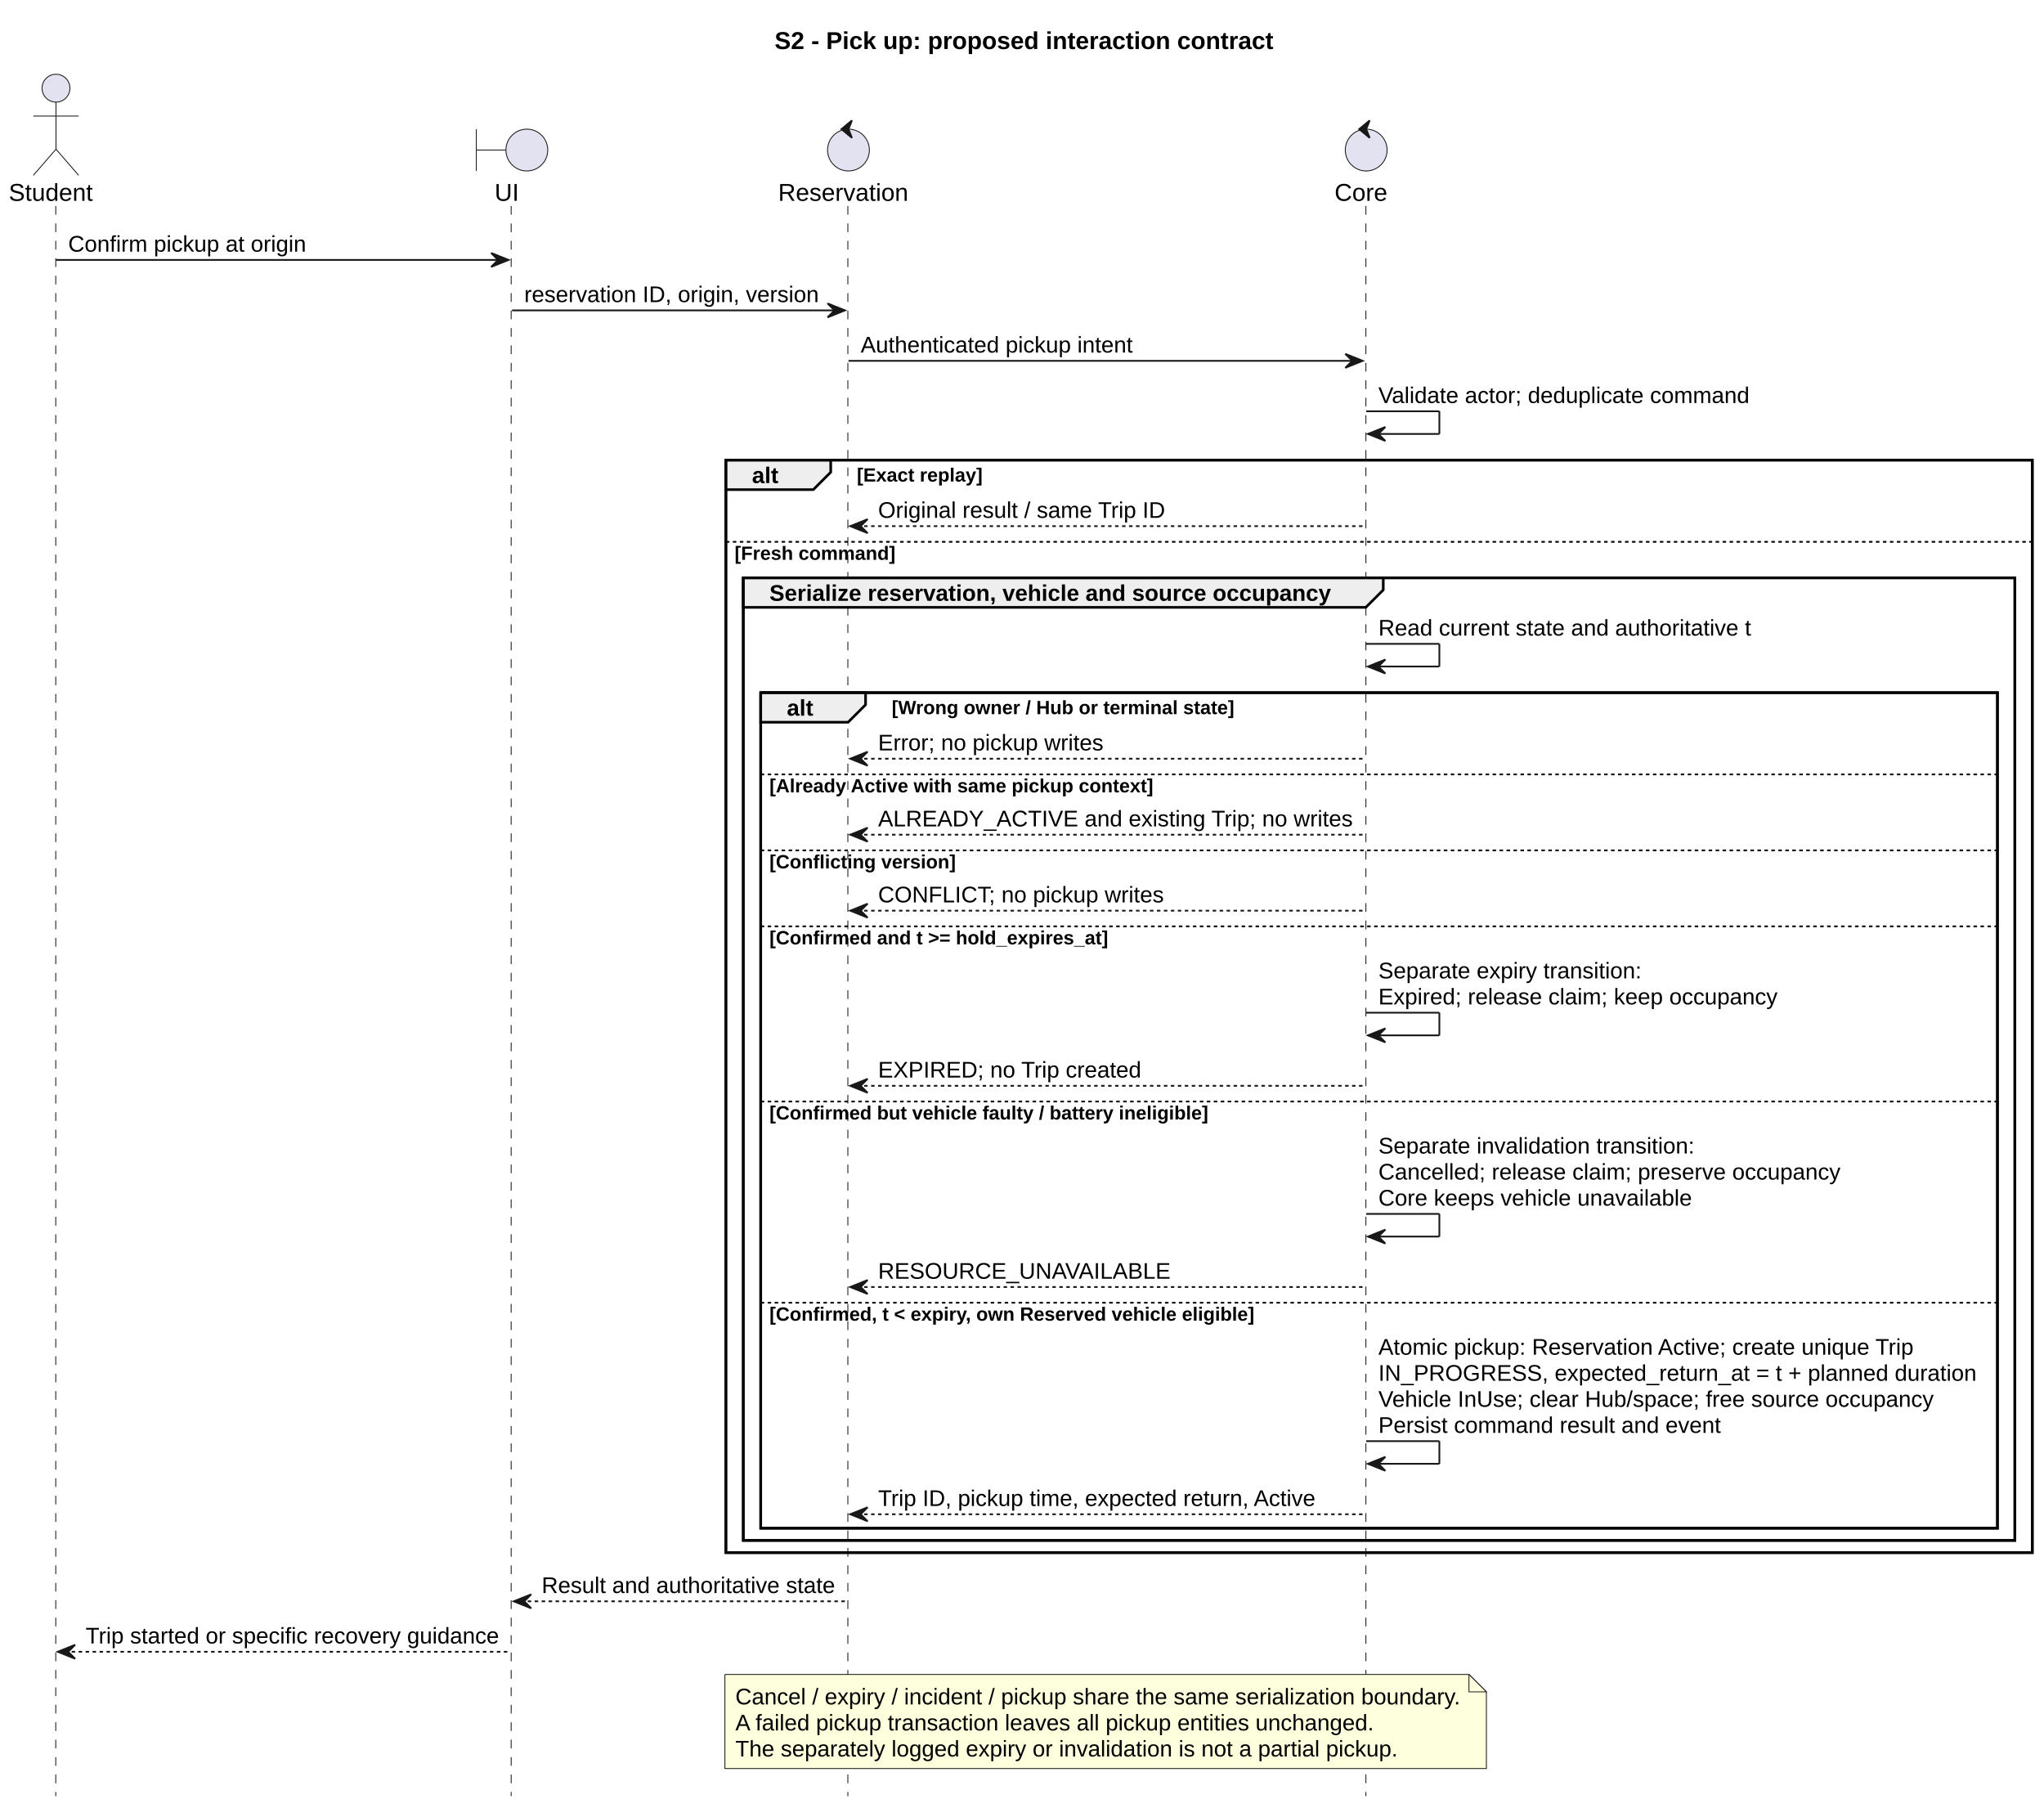
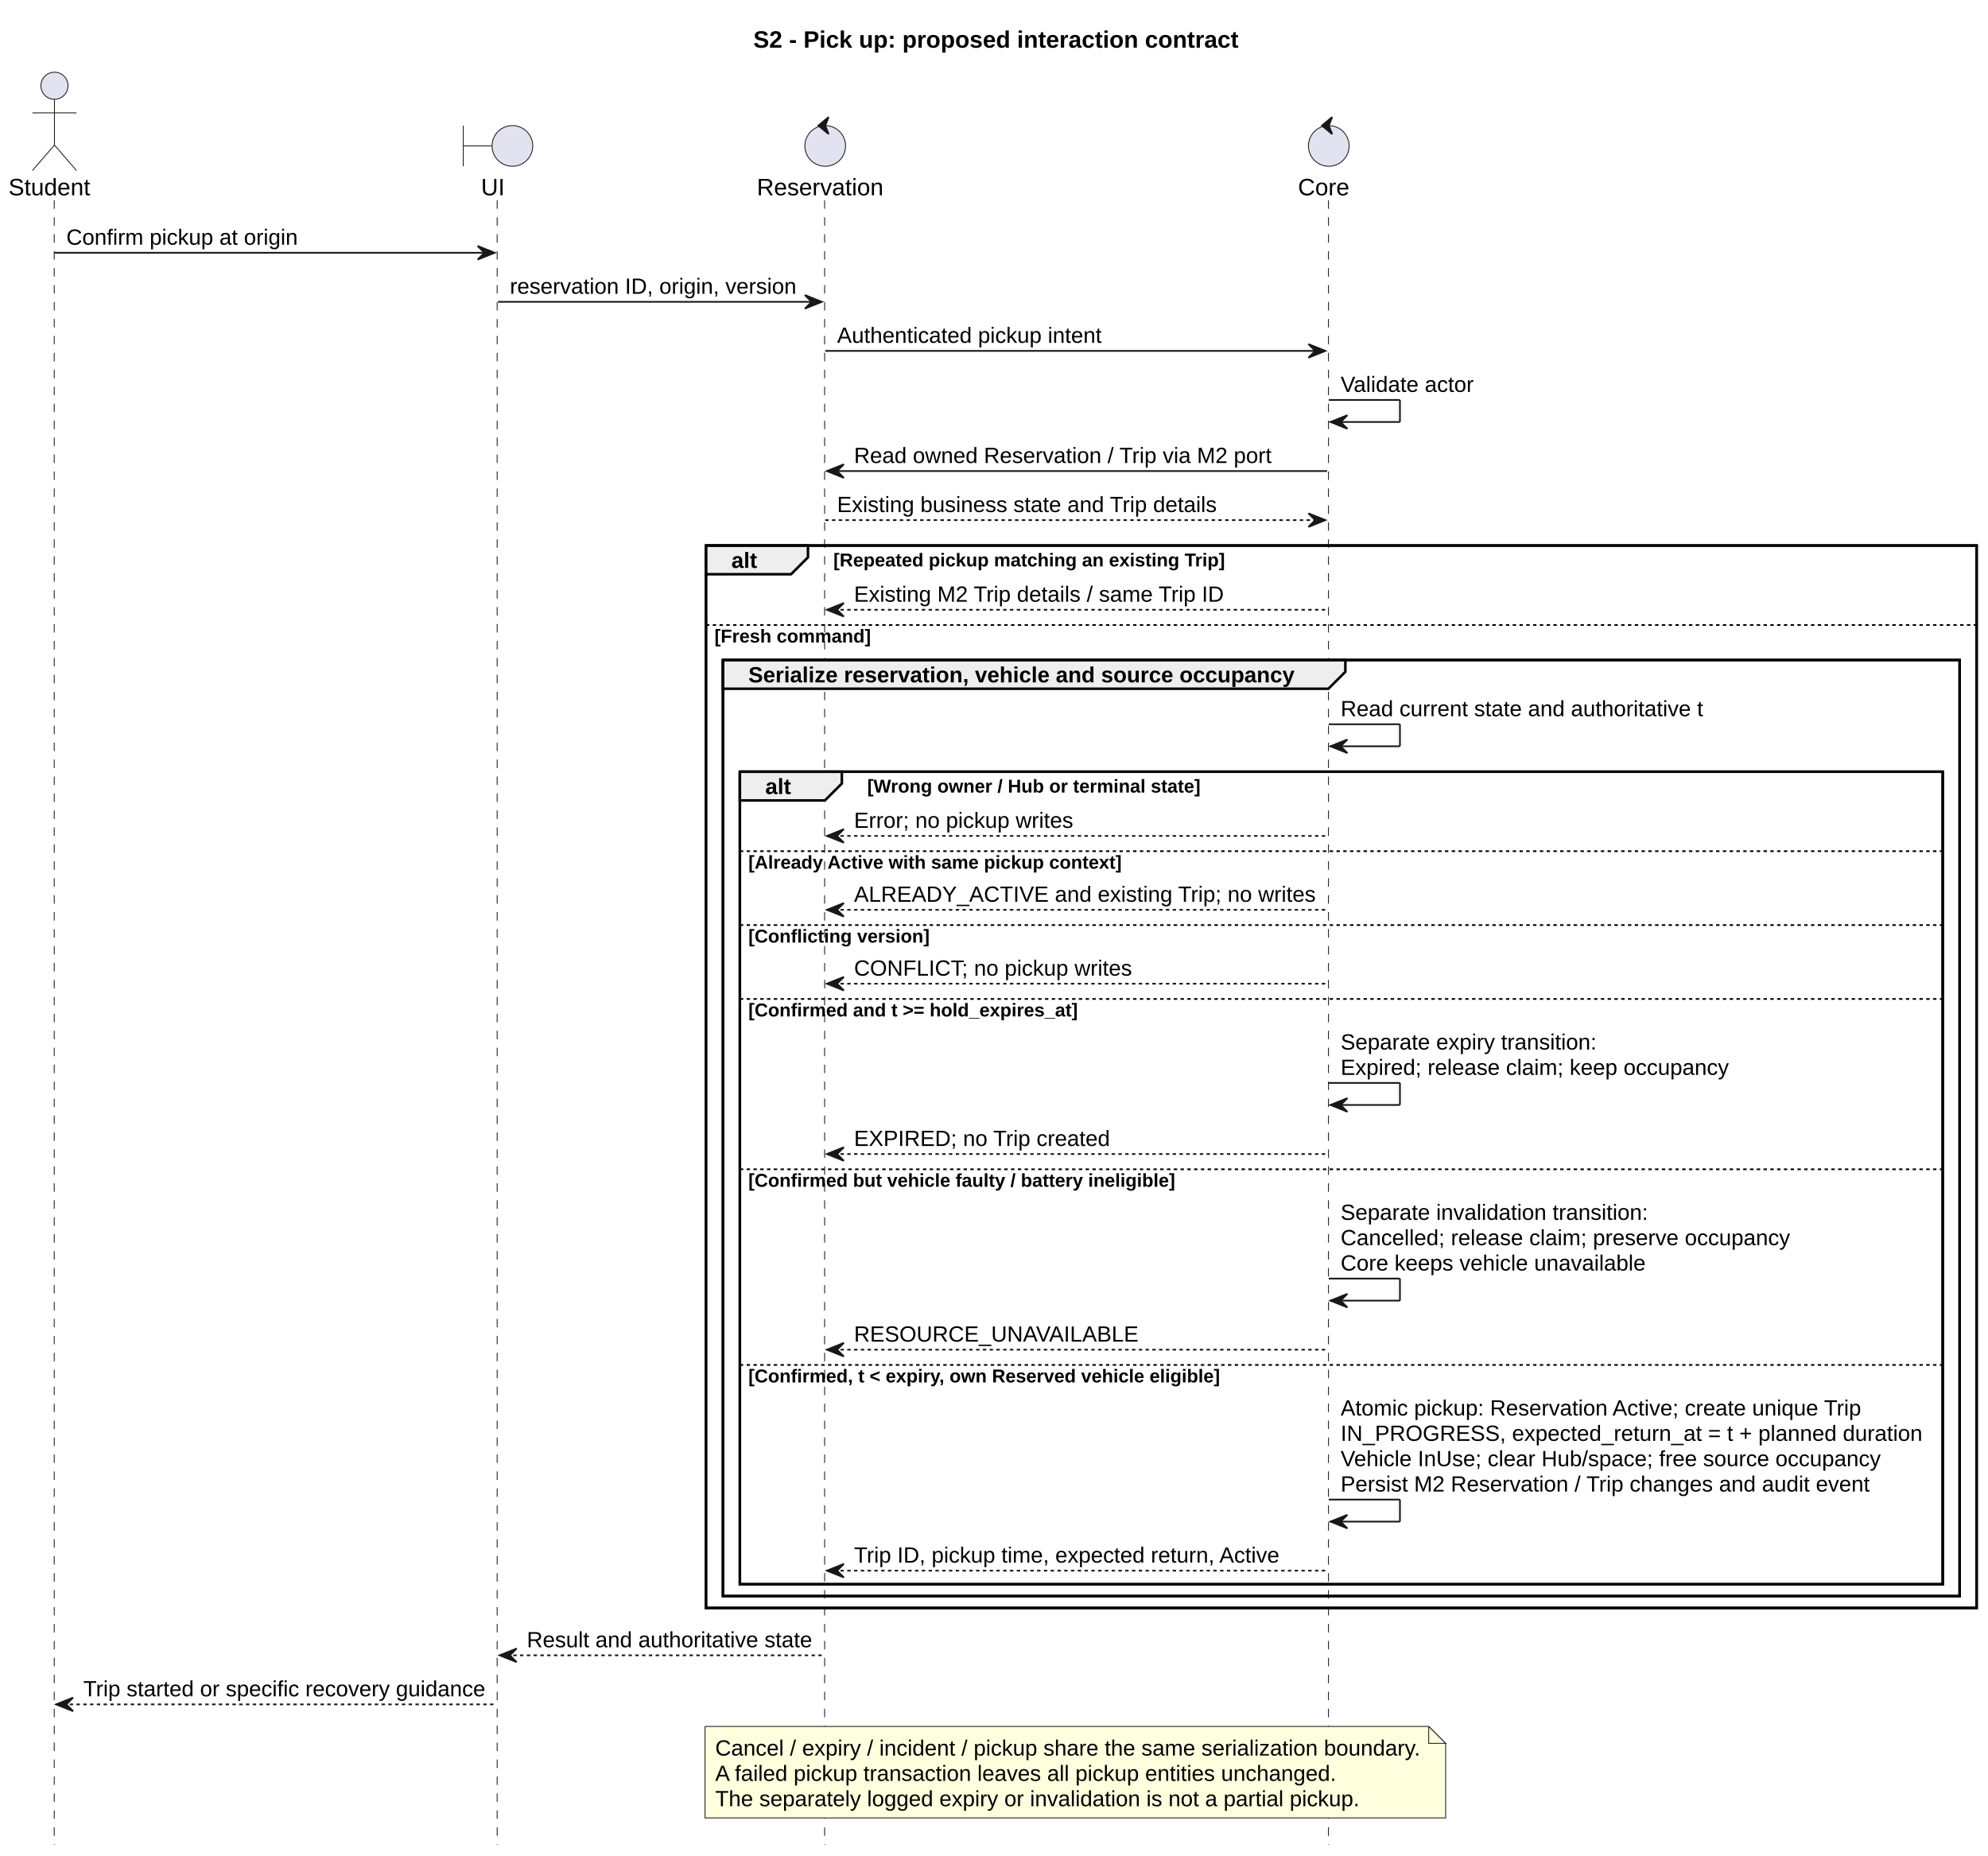
- <svg xmlns="http://www.w3.org/2000/svg" contentStyleType="text/css" data-diagram-type="SEQUENCE" height="1037px" preserveAspectRatio="none" style="width:1173px;height:1037px;background:#FFFFFF;" version="1.1" viewBox="0 0 1173 1037" width="1173px" zoomAndPan="magnify">
+ <svg xmlns="http://www.w3.org/2000/svg" contentStyleType="text/css" data-diagram-type="SEQUENCE" height="1095px" preserveAspectRatio="none" style="width:1173px;height:1095px;background:#FFFFFF;" version="1.1" viewBox="0 0 1173 1095" width="1173px" zoomAndPan="magnify">
  <defs />
  <g>
    <text fill="#000000" font-family="Arial" font-size="14" font-weight="bold" lengthAdjust="spacing" textLength="286.269" x="444.508" y="28.132">S2 - Pick up: proposed interaction contract</text>
-     <rect fill="none" height="626.868" style="stroke:#000000;stroke-width:1.5;" width="749.722" x="416.562" y="263.992" />
-     <rect fill="none" height="552.322" style="stroke:#000000;stroke-width:1.5;" width="729.722" x="426.562" y="331.539" />
-     <rect fill="none" height="479.424" style="stroke:#000000;stroke-width:1.5;" width="709.722" x="436.562" y="397.436" />
+     <rect fill="none" height="626.868" style="stroke:#000000;stroke-width:1.5;" width="749.722" x="416.562" y="321.89" />
+     <rect fill="none" height="552.322" style="stroke:#000000;stroke-width:1.5;" width="729.722" x="426.562" y="389.436" />
+     <rect fill="none" height="479.424" style="stroke:#000000;stroke-width:1.5;" width="709.722" x="436.562" y="455.334" />
    <g class="participant-lifeline" data-entity-uid="part1" data-qualified-name="Student" id="part1-lifeline">
      <g>
-         <rect fill="#000000" fill-opacity="0" height="912.407" width="8" x="28.131" y="118.197" />
-         <line style="stroke:#181818;stroke-width:0.5;stroke-dasharray:5,5;" x1="32" x2="32" y1="118.197" y2="1030.604" />
+         <rect fill="#000000" fill-opacity="0" height="970.304" width="8" x="28.131" y="118.197" />
+         <line style="stroke:#181818;stroke-width:0.5;stroke-dasharray:5,5;" x1="32" x2="32" y1="118.197" y2="1088.502" />
      </g>
    </g>
    <g class="participant-lifeline" data-entity-uid="part2" data-qualified-name="UI" id="part2-lifeline">
      <g>
-         <rect fill="#000000" fill-opacity="0" height="912.407" width="8" x="289.844" y="118.197" />
-         <line style="stroke:#181818;stroke-width:0.5;stroke-dasharray:5,5;" x1="293.344" x2="293.344" y1="118.197" y2="1030.604" />
+         <rect fill="#000000" fill-opacity="0" height="970.304" width="8" x="289.844" y="118.197" />
+         <line style="stroke:#181818;stroke-width:0.5;stroke-dasharray:5,5;" x1="293.344" x2="293.344" y1="118.197" y2="1088.502" />
      </g>
    </g>
    <g class="participant-lifeline" data-entity-uid="part3" data-qualified-name="Reservation" id="part3-lifeline">
      <g>
-         <rect fill="#000000" fill-opacity="0" height="912.407" width="8" x="482.914" y="118.197" />
-         <line style="stroke:#181818;stroke-width:0.5;stroke-dasharray:5,5;" x1="486.562" x2="486.562" y1="118.197" y2="1030.604" />
+         <rect fill="#000000" fill-opacity="0" height="970.304" width="8" x="482.914" y="118.197" />
+         <line style="stroke:#181818;stroke-width:0.5;stroke-dasharray:5,5;" x1="486.562" x2="486.562" y1="118.197" y2="1088.502" />
      </g>
    </g>
    <g class="participant-lifeline" data-entity-uid="part4" data-qualified-name="Core" id="part4-lifeline">
      <g>
-         <rect fill="#000000" fill-opacity="0" height="912.407" width="8" x="780.022" y="118.197" />
-         <line style="stroke:#181818;stroke-width:0.5;stroke-dasharray:5,5;" x1="783.85" x2="783.85" y1="118.197" y2="1030.604" />
+         <rect fill="#000000" fill-opacity="0" height="970.304" width="8" x="780.022" y="118.197" />
+         <line style="stroke:#181818;stroke-width:0.5;stroke-dasharray:5,5;" x1="783.85" x2="783.85" y1="118.197" y2="1088.502" />
      </g>
    </g>
    <g class="participant participant-head" data-entity-uid="part1" data-qualified-name="Student" id="part1-head">
      <text fill="#000000" font-family="Arial" font-size="14" lengthAdjust="spacing" textLength="48.262" x="5" y="115.231">Student</text>
      <ellipse cx="32.131" cy="50.599" fill="#E2E2F0" rx="8" ry="8" style="stroke:#181818;stroke-width:0.5;" />
      <path d="M32.131,58.599 L32.131,85.599 M19.131,66.599 L45.131,66.599 M32.131,85.599 L19.131,100.599 M32.131,85.599 L45.131,100.599" fill="none" style="stroke:#181818;stroke-width:0.5;" />
    </g>
    <g class="participant participant-head" data-entity-uid="part2" data-qualified-name="UI" id="part2-head">
      <text fill="#000000" font-family="Arial" font-size="14" lengthAdjust="spacing" textLength="14" x="283.844" y="115.231">UI</text>
      <path d="M273.344,74.099 L273.344,98.099 M273.344,86.099 L290.344,86.099" fill="none" style="stroke:#181818;stroke-width:0.5;" />
      <ellipse cx="302.344" cy="86.099" fill="#E2E2F0" rx="12" ry="12" style="stroke:#181818;stroke-width:0.5;" />
    </g>
    <g class="participant participant-head" data-entity-uid="part3" data-qualified-name="Reservation" id="part3-head">
      <text fill="#000000" font-family="Arial" font-size="14" lengthAdjust="spacing" textLength="74.703" x="446.562" y="115.231">Reservation</text>
      <ellipse cx="486.914" cy="86.099" fill="#E2E2F0" rx="12" ry="12" style="stroke:#181818;stroke-width:0.5;" />
      <polygon fill="#181818" points="482.914,74.099,488.914,69.099,486.914,74.099,488.914,79.099,482.914,74.099" style="stroke:#181818;stroke-width:1;" />
    </g>
    <g class="participant participant-head" data-entity-uid="part4" data-qualified-name="Core" id="part4-head">
      <text fill="#000000" font-family="Arial" font-size="14" lengthAdjust="spacing" textLength="30.345" x="765.85" y="115.231">Core</text>
      <ellipse cx="784.022" cy="86.099" fill="#E2E2F0" rx="12" ry="12" style="stroke:#181818;stroke-width:0.5;" />
      <polygon fill="#181818" points="780.022,74.099,786.022,69.099,784.022,74.099,786.022,79.099,780.022,74.099" style="stroke:#181818;stroke-width:1;" />
    </g>
    <g class="message" data-entity-1="part1" data-entity-2="part2" id="msg1">
      <polygon fill="#181818" points="281.844,145.146,291.844,149.146,281.844,153.146,285.844,149.146" style="stroke:#181818;stroke-width:1;" />
      <line style="stroke:#181818;stroke-width:1;" x1="32.131" x2="287.844" y1="149.146" y2="149.146" />
      <text fill="#000000" font-family="Arial" font-size="13" lengthAdjust="spacing" textLength="136.557" x="39.131" y="144.391">Confirm pickup at origin</text>
    </g>
    <g class="message" data-entity-1="part2" data-entity-2="part3" id="msg2">
      <polygon fill="#181818" points="474.914,174.095,484.914,178.095,474.914,182.095,478.914,178.095" style="stroke:#181818;stroke-width:1;" />
      <line style="stroke:#181818;stroke-width:1;" x1="293.844" x2="480.914" y1="178.095" y2="178.095" />
      <text fill="#000000" font-family="Arial" font-size="13" lengthAdjust="spacing" textLength="169.07" x="300.844" y="173.34">reservation ID, origin, version</text>
    </g>
    <g class="message" data-entity-1="part3" data-entity-2="part4" id="msg3">
      <polygon fill="#181818" points="772.022,203.043,782.022,207.043,772.022,211.043,776.022,207.043" style="stroke:#181818;stroke-width:1;" />
      <line style="stroke:#181818;stroke-width:1;" x1="486.914" x2="778.022" y1="207.043" y2="207.043" />
      <text fill="#000000" font-family="Arial" font-size="13" lengthAdjust="spacing" textLength="156.108" x="493.914" y="202.289">Authenticated pickup intent</text>
    </g>
    <g class="message" data-entity-1="part4" data-entity-2="part4" id="msg4">
      <line style="stroke:#181818;stroke-width:1;" x1="784.022" x2="826.022" y1="235.992" y2="235.992" />
      <line style="stroke:#181818;stroke-width:1;" x1="826.022" x2="826.022" y1="235.992" y2="248.992" />
      <line style="stroke:#181818;stroke-width:1;" x1="785.022" x2="826.022" y1="248.992" y2="248.992" />
      <polygon fill="#181818" points="795.022,244.992,785.022,248.992,795.022,252.992,791.022,248.992" style="stroke:#181818;stroke-width:1;" />
-       <text fill="#000000" font-family="Arial" font-size="13" lengthAdjust="spacing" textLength="213.903" x="791.022" y="231.237">Validate actor; deduplicate command</text>
+       <text fill="#000000" font-family="Arial" font-size="13" lengthAdjust="spacing" textLength="79.492" x="791.022" y="231.237">Validate actor</text>
    </g>
-     <path d="M416.562,263.992 L476.733,263.992 L476.733,270.941 L466.733,280.941 L416.562,280.941 L416.562,263.992" fill="#EEEEEE" style="stroke:#000000;stroke-width:1.5;" />
-     <rect fill="none" height="626.868" style="stroke:#000000;stroke-width:1.5;" width="749.722" x="416.562" y="263.992" />
-     <text fill="#000000" font-family="Arial" font-size="13" font-weight="bold" lengthAdjust="spacing" textLength="15.171" x="431.562" y="277.186">alt</text>
-     <text fill="#000000" font-family="Arial" font-size="11" font-weight="bold" lengthAdjust="spacing" textLength="72.144" x="491.733" y="276.31">[Exact replay]</text>
    <g class="message" data-entity-1="part4" data-entity-2="part3" id="msg5">
-       <polygon fill="#181818" points="497.914,297.89,487.914,301.89,497.914,305.89,493.914,301.89" style="stroke:#181818;stroke-width:1;" />
-       <line style="stroke:#181818;stroke-width:1;stroke-dasharray:2,2;" x1="491.914" x2="783.022" y1="301.89" y2="301.89" />
-       <text fill="#000000" font-family="Arial" font-size="13" lengthAdjust="spacing" textLength="165.433" x="503.914" y="297.135">Original result / same Trip ID</text>
+       <polygon fill="#181818" points="497.914,273.941,487.914,277.941,497.914,281.941,493.914,277.941" style="stroke:#181818;stroke-width:1;" />
+       <line style="stroke:#181818;stroke-width:1;" x1="491.914" x2="783.022" y1="277.941" y2="277.941" />
+       <text fill="#000000" font-family="Arial" font-size="13" lengthAdjust="spacing" textLength="247.114" x="503.914" y="273.186">Read owned Reservation / Trip via M2 port</text>
    </g>
-     <line style="stroke:#000000;stroke-width:1;stroke-dasharray:2,2;" x1="416.562" x2="1166.284" y1="310.89" y2="310.89" />
-     <text fill="#000000" font-family="Arial" font-size="11" font-weight="bold" lengthAdjust="spacing" textLength="92.291" x="421.562" y="321.207">[Fresh command]</text>
-     <path d="M426.562,331.539 L793.82,331.539 L793.82,338.487 L783.82,348.487 L426.562,348.487 L426.562,331.539" fill="#EEEEEE" style="stroke:#000000;stroke-width:1.5;" />
-     <rect fill="none" height="552.322" style="stroke:#000000;stroke-width:1.5;" width="729.722" x="426.562" y="331.539" />
-     <text fill="#000000" font-family="Arial" font-size="13" font-weight="bold" lengthAdjust="spacing" textLength="322.258" x="441.562" y="344.732">Serialize reservation, vehicle and source occupancy</text>
-     <g class="message" data-entity-1="part4" data-entity-2="part4" id="msg6">
-       <line style="stroke:#181818;stroke-width:1;" x1="784.022" x2="826.022" y1="369.436" y2="369.436" />
-       <line style="stroke:#181818;stroke-width:1;" x1="826.022" x2="826.022" y1="369.436" y2="382.436" />
-       <line style="stroke:#181818;stroke-width:1;" x1="785.022" x2="826.022" y1="382.436" y2="382.436" />
-       <polygon fill="#181818" points="795.022,378.436,785.022,382.436,795.022,386.436,791.022,382.436" style="stroke:#181818;stroke-width:1;" />
-       <text fill="#000000" font-family="Arial" font-size="13" lengthAdjust="spacing" textLength="213.903" x="791.022" y="364.681">Read current state and authoritative t</text>
+     <g class="message" data-entity-1="part3" data-entity-2="part4" id="msg6">
+       <polygon fill="#181818" points="772.022,302.89,782.022,306.89,772.022,310.89,776.022,306.89" style="stroke:#181818;stroke-width:1;" />
+       <line style="stroke:#181818;stroke-width:1;stroke-dasharray:2,2;" x1="486.914" x2="778.022" y1="306.89" y2="306.89" />
+       <text fill="#000000" font-family="Arial" font-size="13" lengthAdjust="spacing" textLength="224.726" x="493.914" y="302.135">Existing business state and Trip details</text>
    </g>
-     <path d="M436.562,397.436 L496.733,397.436 L496.733,404.385 L486.733,414.385 L436.562,414.385 L436.562,397.436" fill="#EEEEEE" style="stroke:#000000;stroke-width:1.5;" />
-     <rect fill="none" height="479.424" style="stroke:#000000;stroke-width:1.5;" width="709.722" x="436.562" y="397.436" />
-     <text fill="#000000" font-family="Arial" font-size="13" font-weight="bold" lengthAdjust="spacing" textLength="15.171" x="451.562" y="410.63">alt</text>
-     <text fill="#000000" font-family="Arial" font-size="11" font-weight="bold" lengthAdjust="spacing" textLength="196.786" x="511.733" y="409.754">[Wrong owner / Hub or terminal state]</text>
+     <path d="M416.562,321.89 L476.733,321.89 L476.733,328.838 L466.733,338.838 L416.562,338.838 L416.562,321.89" fill="#EEEEEE" style="stroke:#000000;stroke-width:1.5;" />
+     <rect fill="none" height="626.868" style="stroke:#000000;stroke-width:1.5;" width="749.722" x="416.562" y="321.89" />
+     <text fill="#000000" font-family="Arial" font-size="13" font-weight="bold" lengthAdjust="spacing" textLength="15.171" x="431.562" y="335.084">alt</text>
+     <text fill="#000000" font-family="Arial" font-size="11" font-weight="bold" lengthAdjust="spacing" textLength="231.644" x="491.733" y="334.207">[Repeated pickup matching an existing Trip]</text>
    <g class="message" data-entity-1="part4" data-entity-2="part3" id="msg7">
-       <polygon fill="#181818" points="497.914,431.334,487.914,435.334,497.914,439.334,493.914,435.334" style="stroke:#181818;stroke-width:1;" />
-       <line style="stroke:#181818;stroke-width:1;stroke-dasharray:2,2;" x1="491.914" x2="783.022" y1="435.334" y2="435.334" />
-       <text fill="#000000" font-family="Arial" font-size="13" lengthAdjust="spacing" textLength="129.321" x="503.914" y="430.579">Error; no pickup writes</text>
+       <polygon fill="#181818" points="497.914,355.787,487.914,359.787,497.914,363.787,493.914,359.787" style="stroke:#181818;stroke-width:1;" />
+       <line style="stroke:#181818;stroke-width:1;stroke-dasharray:2,2;" x1="491.914" x2="783.022" y1="359.787" y2="359.787" />
+       <text fill="#000000" font-family="Arial" font-size="13" lengthAdjust="spacing" textLength="219.616" x="503.914" y="355.032">Existing M2 Trip details / same Trip ID</text>
    </g>
-     <line style="stroke:#000000;stroke-width:1;stroke-dasharray:2,2;" x1="436.562" x2="1146.284" y1="444.334" y2="444.334" />
-     <text fill="#000000" font-family="Arial" font-size="11" font-weight="bold" lengthAdjust="spacing" textLength="220.671" x="441.562" y="454.651">[Already Active with same pickup context]</text>
-     <g class="message" data-entity-1="part4" data-entity-2="part3" id="msg8">
-       <polygon fill="#181818" points="497.914,474.931,487.914,478.931,497.914,482.931,493.914,478.931" style="stroke:#181818;stroke-width:1;" />
-       <line style="stroke:#181818;stroke-width:1;stroke-dasharray:2,2;" x1="491.914" x2="783.022" y1="478.931" y2="478.931" />
-       <text fill="#000000" font-family="Arial" font-size="13" lengthAdjust="spacing" textLength="273.108" x="503.914" y="474.176">ALREADY_ACTIVE and existing Trip; no writes</text>
+     <line style="stroke:#000000;stroke-width:1;stroke-dasharray:2,2;" x1="416.562" x2="1166.284" y1="368.787" y2="368.787" />
+     <text fill="#000000" font-family="Arial" font-size="11" font-weight="bold" lengthAdjust="spacing" textLength="92.291" x="421.562" y="379.105">[Fresh command]</text>
+     <path d="M426.562,389.436 L793.82,389.436 L793.82,396.385 L783.82,406.385 L426.562,406.385 L426.562,389.436" fill="#EEEEEE" style="stroke:#000000;stroke-width:1.5;" />
+     <rect fill="none" height="552.322" style="stroke:#000000;stroke-width:1.5;" width="729.722" x="426.562" y="389.436" />
+     <text fill="#000000" font-family="Arial" font-size="13" font-weight="bold" lengthAdjust="spacing" textLength="322.258" x="441.562" y="402.63">Serialize reservation, vehicle and source occupancy</text>
+     <g class="message" data-entity-1="part4" data-entity-2="part4" id="msg8">
+       <line style="stroke:#181818;stroke-width:1;" x1="784.022" x2="826.022" y1="427.334" y2="427.334" />
+       <line style="stroke:#181818;stroke-width:1;" x1="826.022" x2="826.022" y1="427.334" y2="440.334" />
+       <line style="stroke:#181818;stroke-width:1;" x1="785.022" x2="826.022" y1="440.334" y2="440.334" />
+       <polygon fill="#181818" points="795.022,436.334,785.022,440.334,795.022,444.334,791.022,440.334" style="stroke:#181818;stroke-width:1;" />
+       <text fill="#000000" font-family="Arial" font-size="13" lengthAdjust="spacing" textLength="213.903" x="791.022" y="422.579">Read current state and authoritative t</text>
    </g>
-     <line style="stroke:#000000;stroke-width:1;stroke-dasharray:2,2;" x1="436.562" x2="1146.284" y1="487.931" y2="487.931" />
-     <text fill="#000000" font-family="Arial" font-size="11" font-weight="bold" lengthAdjust="spacing" textLength="106.944" x="441.562" y="498.249">[Conflicting version]</text>
+     <path d="M436.562,455.334 L496.733,455.334 L496.733,462.282 L486.733,472.282 L436.562,472.282 L436.562,455.334" fill="#EEEEEE" style="stroke:#000000;stroke-width:1.5;" />
+     <rect fill="none" height="479.424" style="stroke:#000000;stroke-width:1.5;" width="709.722" x="436.562" y="455.334" />
+     <text fill="#000000" font-family="Arial" font-size="13" font-weight="bold" lengthAdjust="spacing" textLength="15.171" x="451.562" y="468.527">alt</text>
+     <text fill="#000000" font-family="Arial" font-size="11" font-weight="bold" lengthAdjust="spacing" textLength="196.786" x="511.733" y="467.651">[Wrong owner / Hub or terminal state]</text>
    <g class="message" data-entity-1="part4" data-entity-2="part3" id="msg9">
-       <polygon fill="#181818" points="497.914,518.529,487.914,522.529,497.914,526.529,493.914,522.529" style="stroke:#181818;stroke-width:1;" />
-       <line style="stroke:#181818;stroke-width:1;stroke-dasharray:2,2;" x1="491.914" x2="783.022" y1="522.529" y2="522.529" />
-       <text fill="#000000" font-family="Arial" font-size="13" lengthAdjust="spacing" textLength="165.433" x="503.914" y="517.774">CONFLICT; no pickup writes</text>
+       <polygon fill="#181818" points="497.914,489.231,487.914,493.231,497.914,497.231,493.914,493.231" style="stroke:#181818;stroke-width:1;" />
+       <line style="stroke:#181818;stroke-width:1;stroke-dasharray:2,2;" x1="491.914" x2="783.022" y1="493.231" y2="493.231" />
+       <text fill="#000000" font-family="Arial" font-size="13" lengthAdjust="spacing" textLength="129.321" x="503.914" y="488.476">Error; no pickup writes</text>
    </g>
-     <line style="stroke:#000000;stroke-width:1;stroke-dasharray:2,2;" x1="436.562" x2="1146.284" y1="531.529" y2="531.529" />
-     <text fill="#000000" font-family="Arial" font-size="11" font-weight="bold" lengthAdjust="spacing" textLength="194.375" x="441.562" y="541.847">[Confirmed and t &gt;= hold_expires_at]</text>
-     <g class="message" data-entity-1="part4" data-entity-2="part4" id="msg10">
-       <line style="stroke:#181818;stroke-width:1;" x1="784.022" x2="826.022" y1="581.075" y2="581.075" />
-       <line style="stroke:#181818;stroke-width:1;" x1="826.022" x2="826.022" y1="581.075" y2="594.075" />
-       <line style="stroke:#181818;stroke-width:1;" x1="785.022" x2="826.022" y1="594.075" y2="594.075" />
-       <polygon fill="#181818" points="795.022,590.075,785.022,594.075,795.022,598.075,791.022,594.075" style="stroke:#181818;stroke-width:1;" />
-       <text fill="#000000" font-family="Arial" font-size="13" lengthAdjust="spacing" textLength="151.023" x="791.022" y="561.372">Separate expiry transition:</text>
-       <text fill="#000000" font-family="Arial" font-size="13" lengthAdjust="spacing" textLength="229.061" x="791.022" y="576.32">Expired; release claim; keep occupancy</text>
+     <line style="stroke:#000000;stroke-width:1;stroke-dasharray:2,2;" x1="436.562" x2="1146.284" y1="502.231" y2="502.231" />
+     <text fill="#000000" font-family="Arial" font-size="11" font-weight="bold" lengthAdjust="spacing" textLength="220.671" x="441.562" y="512.549">[Already Active with same pickup context]</text>
+     <g class="message" data-entity-1="part4" data-entity-2="part3" id="msg10">
+       <polygon fill="#181818" points="497.914,532.829,487.914,536.829,497.914,540.829,493.914,536.829" style="stroke:#181818;stroke-width:1;" />
+       <line style="stroke:#181818;stroke-width:1;stroke-dasharray:2,2;" x1="491.914" x2="783.022" y1="536.829" y2="536.829" />
+       <text fill="#000000" font-family="Arial" font-size="13" lengthAdjust="spacing" textLength="273.108" x="503.914" y="532.074">ALREADY_ACTIVE and existing Trip; no writes</text>
    </g>
+     <line style="stroke:#000000;stroke-width:1;stroke-dasharray:2,2;" x1="436.562" x2="1146.284" y1="545.829" y2="545.829" />
+     <text fill="#000000" font-family="Arial" font-size="11" font-weight="bold" lengthAdjust="spacing" textLength="106.944" x="441.562" y="556.146">[Conflicting version]</text>
    <g class="message" data-entity-1="part4" data-entity-2="part3" id="msg11">
-       <polygon fill="#181818" points="497.914,619.024,487.914,623.024,497.914,627.024,493.914,623.024" style="stroke:#181818;stroke-width:1;" />
-       <line style="stroke:#181818;stroke-width:1;stroke-dasharray:2,2;" x1="491.914" x2="783.022" y1="623.024" y2="623.024" />
-       <text fill="#000000" font-family="Arial" font-size="13" lengthAdjust="spacing" textLength="151.728" x="503.914" y="618.269">EXPIRED; no Trip created</text>
+       <polygon fill="#181818" points="497.914,576.426,487.914,580.426,497.914,584.426,493.914,580.426" style="stroke:#181818;stroke-width:1;" />
+       <line style="stroke:#181818;stroke-width:1;stroke-dasharray:2,2;" x1="491.914" x2="783.022" y1="580.426" y2="580.426" />
+       <text fill="#000000" font-family="Arial" font-size="13" lengthAdjust="spacing" textLength="165.433" x="503.914" y="575.671">CONFLICT; no pickup writes</text>
    </g>
-     <line style="stroke:#000000;stroke-width:1;stroke-dasharray:2,2;" x1="436.562" x2="1146.284" y1="632.024" y2="632.024" />
-     <text fill="#000000" font-family="Arial" font-size="11" font-weight="bold" lengthAdjust="spacing" textLength="251.813" x="441.562" y="642.342">[Confirmed but vehicle faulty / battery ineligible]</text>
+     <line style="stroke:#000000;stroke-width:1;stroke-dasharray:2,2;" x1="436.562" x2="1146.284" y1="589.426" y2="589.426" />
+     <text fill="#000000" font-family="Arial" font-size="11" font-weight="bold" lengthAdjust="spacing" textLength="194.375" x="441.562" y="599.744">[Confirmed and t &gt;= hold_expires_at]</text>
    <g class="message" data-entity-1="part4" data-entity-2="part4" id="msg12">
-       <line style="stroke:#181818;stroke-width:1;" x1="784.022" x2="826.022" y1="696.519" y2="696.519" />
-       <line style="stroke:#181818;stroke-width:1;" x1="826.022" x2="826.022" y1="696.519" y2="709.519" />
-       <line style="stroke:#181818;stroke-width:1;" x1="785.022" x2="826.022" y1="709.519" y2="709.519" />
-       <polygon fill="#181818" points="795.022,705.519,785.022,709.519,795.022,713.519,791.022,709.519" style="stroke:#181818;stroke-width:1;" />
-       <text fill="#000000" font-family="Arial" font-size="13" lengthAdjust="spacing" textLength="181.391" x="791.022" y="661.867">Separate invalidation transition:</text>
-       <text fill="#000000" font-family="Arial" font-size="13" lengthAdjust="spacing" textLength="265.186" x="791.022" y="676.815">Cancelled; release claim; preserve occupancy</text>
-       <text fill="#000000" font-family="Arial" font-size="13" lengthAdjust="spacing" textLength="179.943" x="791.022" y="691.764">Core keeps vehicle unavailable</text>
+       <line style="stroke:#181818;stroke-width:1;" x1="784.022" x2="826.022" y1="638.973" y2="638.973" />
+       <line style="stroke:#181818;stroke-width:1;" x1="826.022" x2="826.022" y1="638.973" y2="651.973" />
+       <line style="stroke:#181818;stroke-width:1;" x1="785.022" x2="826.022" y1="651.973" y2="651.973" />
+       <polygon fill="#181818" points="795.022,647.973,785.022,651.973,795.022,655.973,791.022,651.973" style="stroke:#181818;stroke-width:1;" />
+       <text fill="#000000" font-family="Arial" font-size="13" lengthAdjust="spacing" textLength="151.023" x="791.022" y="619.269">Separate expiry transition:</text>
+       <text fill="#000000" font-family="Arial" font-size="13" lengthAdjust="spacing" textLength="229.061" x="791.022" y="634.218">Expired; release claim; keep occupancy</text>
    </g>
    <g class="message" data-entity-1="part4" data-entity-2="part3" id="msg13">
-       <polygon fill="#181818" points="497.914,734.468,487.914,738.468,497.914,742.468,493.914,738.468" style="stroke:#181818;stroke-width:1;" />
-       <line style="stroke:#181818;stroke-width:1;stroke-dasharray:2,2;" x1="491.914" x2="783.022" y1="738.468" y2="738.468" />
-       <text fill="#000000" font-family="Arial" font-size="13" lengthAdjust="spacing" textLength="169.781" x="503.914" y="733.713">RESOURCE_UNAVAILABLE</text>
+       <polygon fill="#181818" points="497.914,676.921,487.914,680.921,497.914,684.921,493.914,680.921" style="stroke:#181818;stroke-width:1;" />
+       <line style="stroke:#181818;stroke-width:1;stroke-dasharray:2,2;" x1="491.914" x2="783.022" y1="680.921" y2="680.921" />
+       <text fill="#000000" font-family="Arial" font-size="13" lengthAdjust="spacing" textLength="151.728" x="503.914" y="676.167">EXPIRED; no Trip created</text>
    </g>
-     <line style="stroke:#000000;stroke-width:1;stroke-dasharray:2,2;" x1="436.562" x2="1146.284" y1="747.468" y2="747.468" />
-     <text fill="#000000" font-family="Arial" font-size="11" font-weight="bold" lengthAdjust="spacing" textLength="279.055" x="441.562" y="757.786">[Confirmed, t &lt; expiry, own Reserved vehicle eligible]</text>
+     <line style="stroke:#000000;stroke-width:1;stroke-dasharray:2,2;" x1="436.562" x2="1146.284" y1="689.921" y2="689.921" />
+     <text fill="#000000" font-family="Arial" font-size="11" font-weight="bold" lengthAdjust="spacing" textLength="251.813" x="441.562" y="700.239">[Confirmed but vehicle faulty / battery ineligible]</text>
    <g class="message" data-entity-1="part4" data-entity-2="part4" id="msg14">
-       <line style="stroke:#181818;stroke-width:1;" x1="784.022" x2="826.022" y1="826.912" y2="826.912" />
-       <line style="stroke:#181818;stroke-width:1;" x1="826.022" x2="826.022" y1="826.912" y2="839.912" />
-       <line style="stroke:#181818;stroke-width:1;" x1="785.022" x2="826.022" y1="839.912" y2="839.912" />
-       <polygon fill="#181818" points="795.022,835.912,785.022,839.912,795.022,843.912,791.022,839.912" style="stroke:#181818;stroke-width:1;" />
-       <text fill="#000000" font-family="Arial" font-size="13" lengthAdjust="spacing" textLength="308.528" x="791.022" y="777.311">Atomic pickup: Reservation Active; create unique Trip</text>
-       <text fill="#000000" font-family="Arial" font-size="13" lengthAdjust="spacing" textLength="343.262" x="791.022" y="792.259">IN_PROGRESS, expected_return_at = t + planned duration</text>
-       <text fill="#000000" font-family="Arial" font-size="13" lengthAdjust="spacing" textLength="319.389" x="791.022" y="807.208">Vehicle InUse; clear Hub/space; free source occupancy</text>
-       <text fill="#000000" font-family="Arial" font-size="13" lengthAdjust="spacing" textLength="196.536" x="791.022" y="822.157">Persist command result and event</text>
+       <line style="stroke:#181818;stroke-width:1;" x1="784.022" x2="826.022" y1="754.417" y2="754.417" />
+       <line style="stroke:#181818;stroke-width:1;" x1="826.022" x2="826.022" y1="754.417" y2="767.417" />
+       <line style="stroke:#181818;stroke-width:1;" x1="785.022" x2="826.022" y1="767.417" y2="767.417" />
+       <polygon fill="#181818" points="795.022,763.417,785.022,767.417,795.022,771.417,791.022,767.417" style="stroke:#181818;stroke-width:1;" />
+       <text fill="#000000" font-family="Arial" font-size="13" lengthAdjust="spacing" textLength="181.391" x="791.022" y="719.764">Separate invalidation transition:</text>
+       <text fill="#000000" font-family="Arial" font-size="13" lengthAdjust="spacing" textLength="265.186" x="791.022" y="734.713">Cancelled; release claim; preserve occupancy</text>
+       <text fill="#000000" font-family="Arial" font-size="13" lengthAdjust="spacing" textLength="179.943" x="791.022" y="749.662">Core keeps vehicle unavailable</text>
    </g>
    <g class="message" data-entity-1="part4" data-entity-2="part3" id="msg15">
-       <polygon fill="#181818" points="497.914,864.86,487.914,868.86,497.914,872.86,493.914,868.86" style="stroke:#181818;stroke-width:1;" />
-       <line style="stroke:#181818;stroke-width:1;stroke-dasharray:2,2;" x1="491.914" x2="783.022" y1="868.86" y2="868.86" />
-       <text fill="#000000" font-family="Arial" font-size="13" lengthAdjust="spacing" textLength="252.154" x="503.914" y="864.106">Trip ID, pickup time, expected return, Active</text>
+       <polygon fill="#181818" points="497.914,792.365,487.914,796.365,497.914,800.365,493.914,796.365" style="stroke:#181818;stroke-width:1;" />
+       <line style="stroke:#181818;stroke-width:1;stroke-dasharray:2,2;" x1="491.914" x2="783.022" y1="796.365" y2="796.365" />
+       <text fill="#000000" font-family="Arial" font-size="13" lengthAdjust="spacing" textLength="169.781" x="503.914" y="791.61">RESOURCE_UNAVAILABLE</text>
    </g>
-     <g class="message" data-entity-1="part3" data-entity-2="part2" id="msg16">
-       <polygon fill="#181818" points="304.844,914.809,294.844,918.809,304.844,922.809,300.844,918.809" style="stroke:#181818;stroke-width:1;" />
-       <line style="stroke:#181818;stroke-width:1;stroke-dasharray:2,2;" x1="298.844" x2="485.914" y1="918.809" y2="918.809" />
-       <text fill="#000000" font-family="Arial" font-size="13" lengthAdjust="spacing" textLength="168.378" x="310.844" y="914.054">Result and authoritative state</text>
+     <line style="stroke:#000000;stroke-width:1;stroke-dasharray:2,2;" x1="436.562" x2="1146.284" y1="805.365" y2="805.365" />
+     <text fill="#000000" font-family="Arial" font-size="11" font-weight="bold" lengthAdjust="spacing" textLength="279.055" x="441.562" y="815.683">[Confirmed, t &lt; expiry, own Reserved vehicle eligible]</text>
+     <g class="message" data-entity-1="part4" data-entity-2="part4" id="msg16">
+       <line style="stroke:#181818;stroke-width:1;" x1="784.022" x2="826.022" y1="884.809" y2="884.809" />
+       <line style="stroke:#181818;stroke-width:1;" x1="826.022" x2="826.022" y1="884.809" y2="897.809" />
+       <line style="stroke:#181818;stroke-width:1;" x1="785.022" x2="826.022" y1="897.809" y2="897.809" />
+       <polygon fill="#181818" points="795.022,893.809,785.022,897.809,795.022,901.809,791.022,897.809" style="stroke:#181818;stroke-width:1;" />
+       <text fill="#000000" font-family="Arial" font-size="13" lengthAdjust="spacing" textLength="308.528" x="791.022" y="835.208">Atomic pickup: Reservation Active; create unique Trip</text>
+       <text fill="#000000" font-family="Arial" font-size="13" lengthAdjust="spacing" textLength="343.262" x="791.022" y="850.157">IN_PROGRESS, expected_return_at = t + planned duration</text>
+       <text fill="#000000" font-family="Arial" font-size="13" lengthAdjust="spacing" textLength="319.389" x="791.022" y="865.106">Vehicle InUse; clear Hub/space; free source occupancy</text>
+       <text fill="#000000" font-family="Arial" font-size="13" lengthAdjust="spacing" textLength="312.882" x="791.022" y="880.054">Persist M2 Reservation / Trip changes and audit event</text>
    </g>
-     <g class="message" data-entity-1="part2" data-entity-2="part1" id="msg17">
-       <polygon fill="#181818" points="43.131,943.758,33.131,947.758,43.131,951.758,39.131,947.758" style="stroke:#181818;stroke-width:1;" />
-       <line style="stroke:#181818;stroke-width:1;stroke-dasharray:2,2;" x1="37.131" x2="292.844" y1="947.758" y2="947.758" />
-       <text fill="#000000" font-family="Arial" font-size="13" lengthAdjust="spacing" textLength="237.713" x="49.131" y="943.003">Trip started or specific recovery guidance</text>
+     <g class="message" data-entity-1="part4" data-entity-2="part3" id="msg17">
+       <polygon fill="#181818" points="497.914,922.758,487.914,926.758,497.914,930.758,493.914,926.758" style="stroke:#181818;stroke-width:1;" />
+       <line style="stroke:#181818;stroke-width:1;stroke-dasharray:2,2;" x1="491.914" x2="783.022" y1="926.758" y2="926.758" />
+       <text fill="#000000" font-family="Arial" font-size="13" lengthAdjust="spacing" textLength="252.154" x="503.914" y="922.003">Trip ID, pickup time, expected return, Active</text>
    </g>
-     <path d="M416,960.758 L416,1014.758 L853,1014.758 L853,970.758 L843,960.758 L416,960.758" fill="#FEFFDD" style="stroke:#181818;stroke-width:0.5;" />
-     <path d="M843,960.758 L843,970.758 L853,970.758 L843,960.758" fill="#FEFFDD" style="stroke:#181818;stroke-width:0.5;" />
-     <text fill="#000000" font-family="Arial" font-size="13" lengthAdjust="spacing" textLength="416.94" x="422" y="977.952">Cancel / expiry / incident / pickup share the same serialization boundary.</text>
-     <text fill="#000000" font-family="Arial" font-size="13" lengthAdjust="spacing" textLength="367.117" x="422" y="992.9">A failed pickup transaction leaves all pickup entities unchanged.</text>
-     <text fill="#000000" font-family="Arial" font-size="13" lengthAdjust="spacing" textLength="380.104" x="422" y="1007.849">The separately logged expiry or invalidation is not a partial pickup.</text>
+     <g class="message" data-entity-1="part3" data-entity-2="part2" id="msg18">
+       <polygon fill="#181818" points="304.844,972.707,294.844,976.707,304.844,980.707,300.844,976.707" style="stroke:#181818;stroke-width:1;" />
+       <line style="stroke:#181818;stroke-width:1;stroke-dasharray:2,2;" x1="298.844" x2="485.914" y1="976.707" y2="976.707" />
+       <text fill="#000000" font-family="Arial" font-size="13" lengthAdjust="spacing" textLength="168.378" x="310.844" y="971.952">Result and authoritative state</text>
+     </g>
+     <g class="message" data-entity-1="part2" data-entity-2="part1" id="msg19">
+       <polygon fill="#181818" points="43.131,1001.655,33.131,1005.655,43.131,1009.655,39.131,1005.655" style="stroke:#181818;stroke-width:1;" />
+       <line style="stroke:#181818;stroke-width:1;stroke-dasharray:2,2;" x1="37.131" x2="292.844" y1="1005.655" y2="1005.655" />
+       <text fill="#000000" font-family="Arial" font-size="13" lengthAdjust="spacing" textLength="237.713" x="49.131" y="1000.9">Trip started or specific recovery guidance</text>
+     </g>
+     <path d="M416,1018.655 L416,1072.655 L853,1072.655 L853,1028.655 L843,1018.655 L416,1018.655" fill="#FEFFDD" style="stroke:#181818;stroke-width:0.5;" />
+     <path d="M843,1018.655 L843,1028.655 L853,1028.655 L843,1018.655" fill="#FEFFDD" style="stroke:#181818;stroke-width:0.5;" />
+     <text fill="#000000" font-family="Arial" font-size="13" lengthAdjust="spacing" textLength="416.94" x="422" y="1035.849">Cancel / expiry / incident / pickup share the same serialization boundary.</text>
+     <text fill="#000000" font-family="Arial" font-size="13" lengthAdjust="spacing" textLength="367.117" x="422" y="1050.798">A failed pickup transaction leaves all pickup entities unchanged.</text>
+     <text fill="#000000" font-family="Arial" font-size="13" lengthAdjust="spacing" textLength="380.104" x="422" y="1065.747">The separately logged expiry or invalidation is not a partial pickup.</text>
  </g>
</svg>
